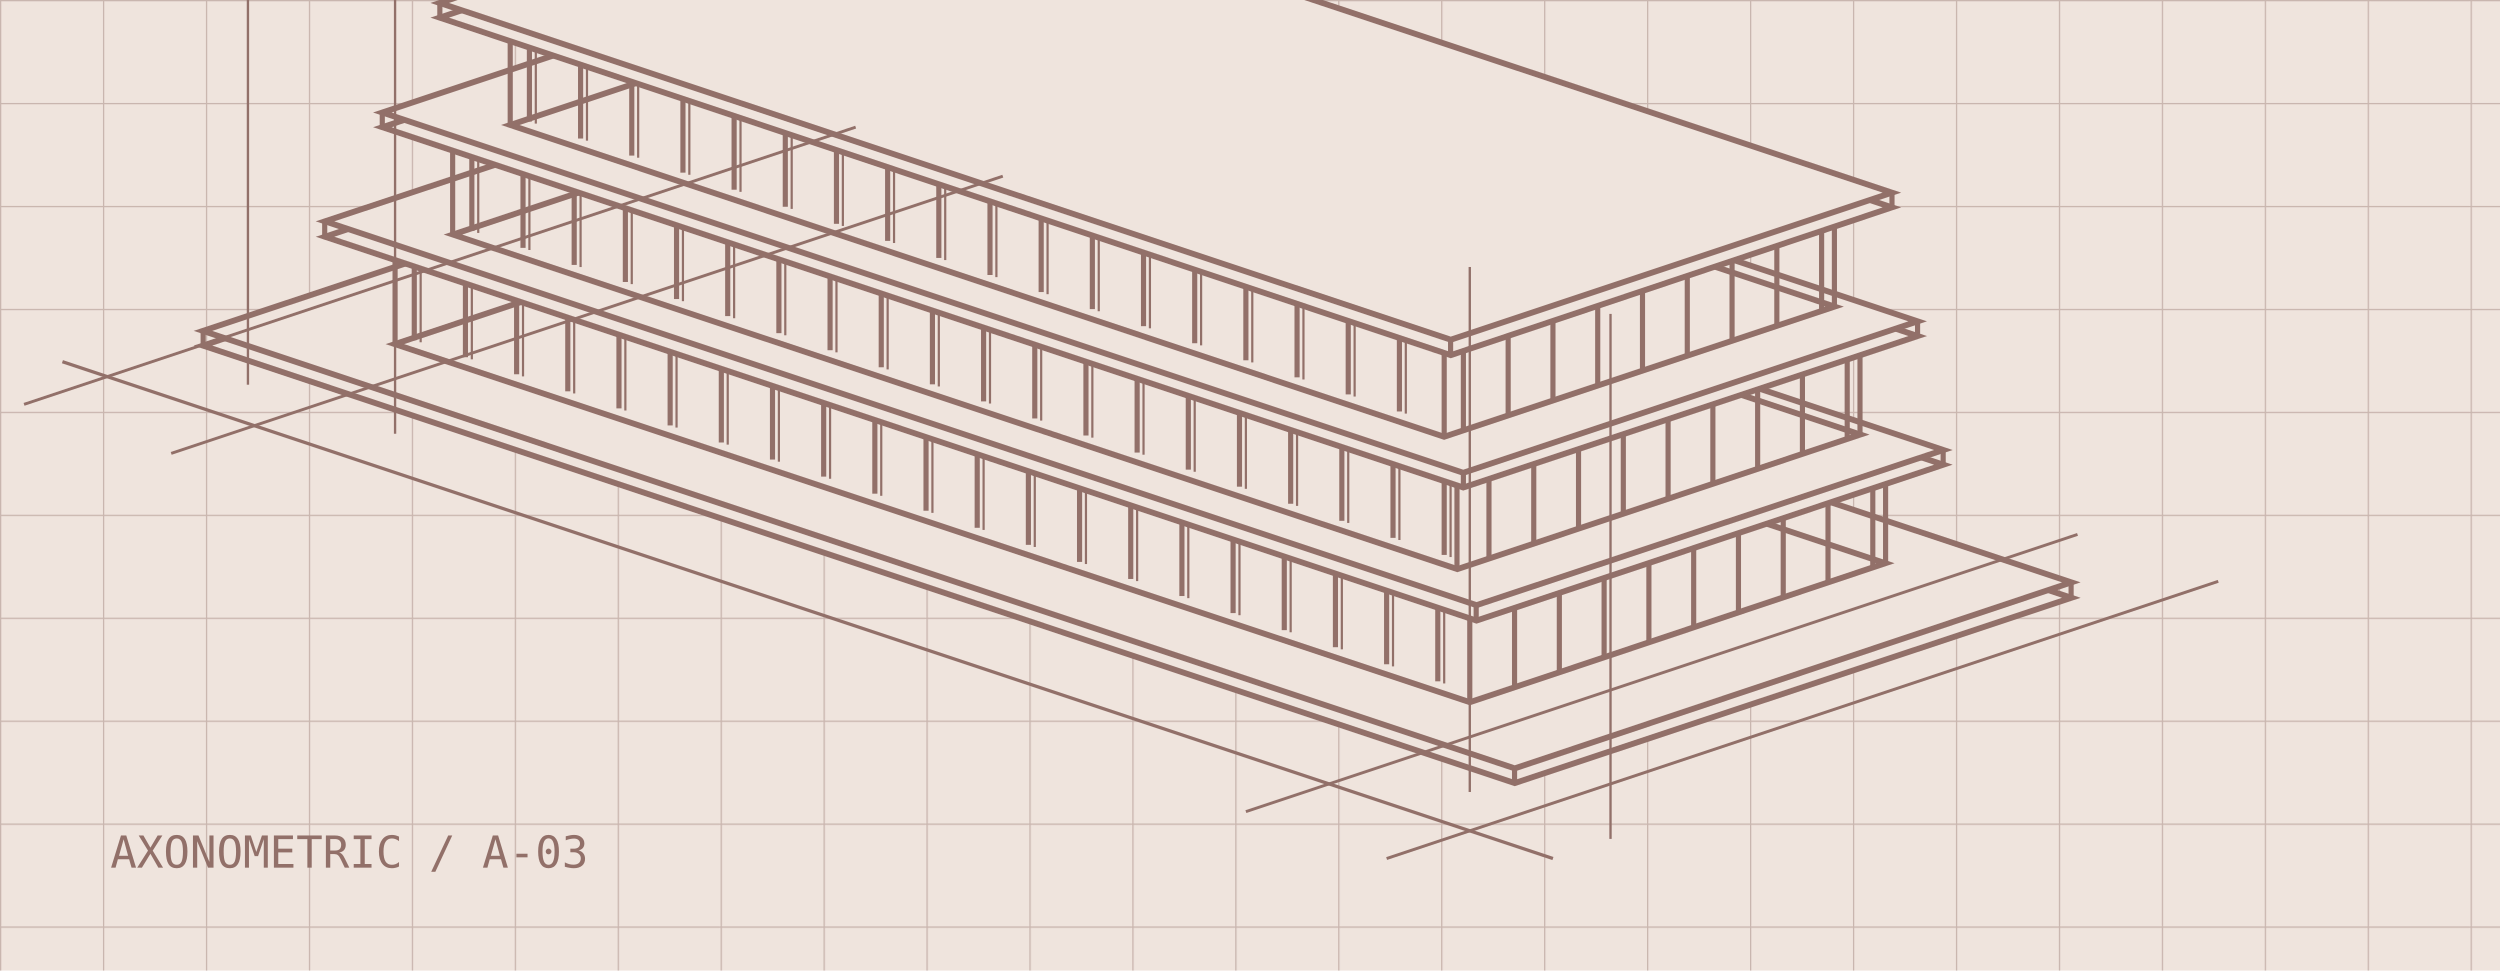
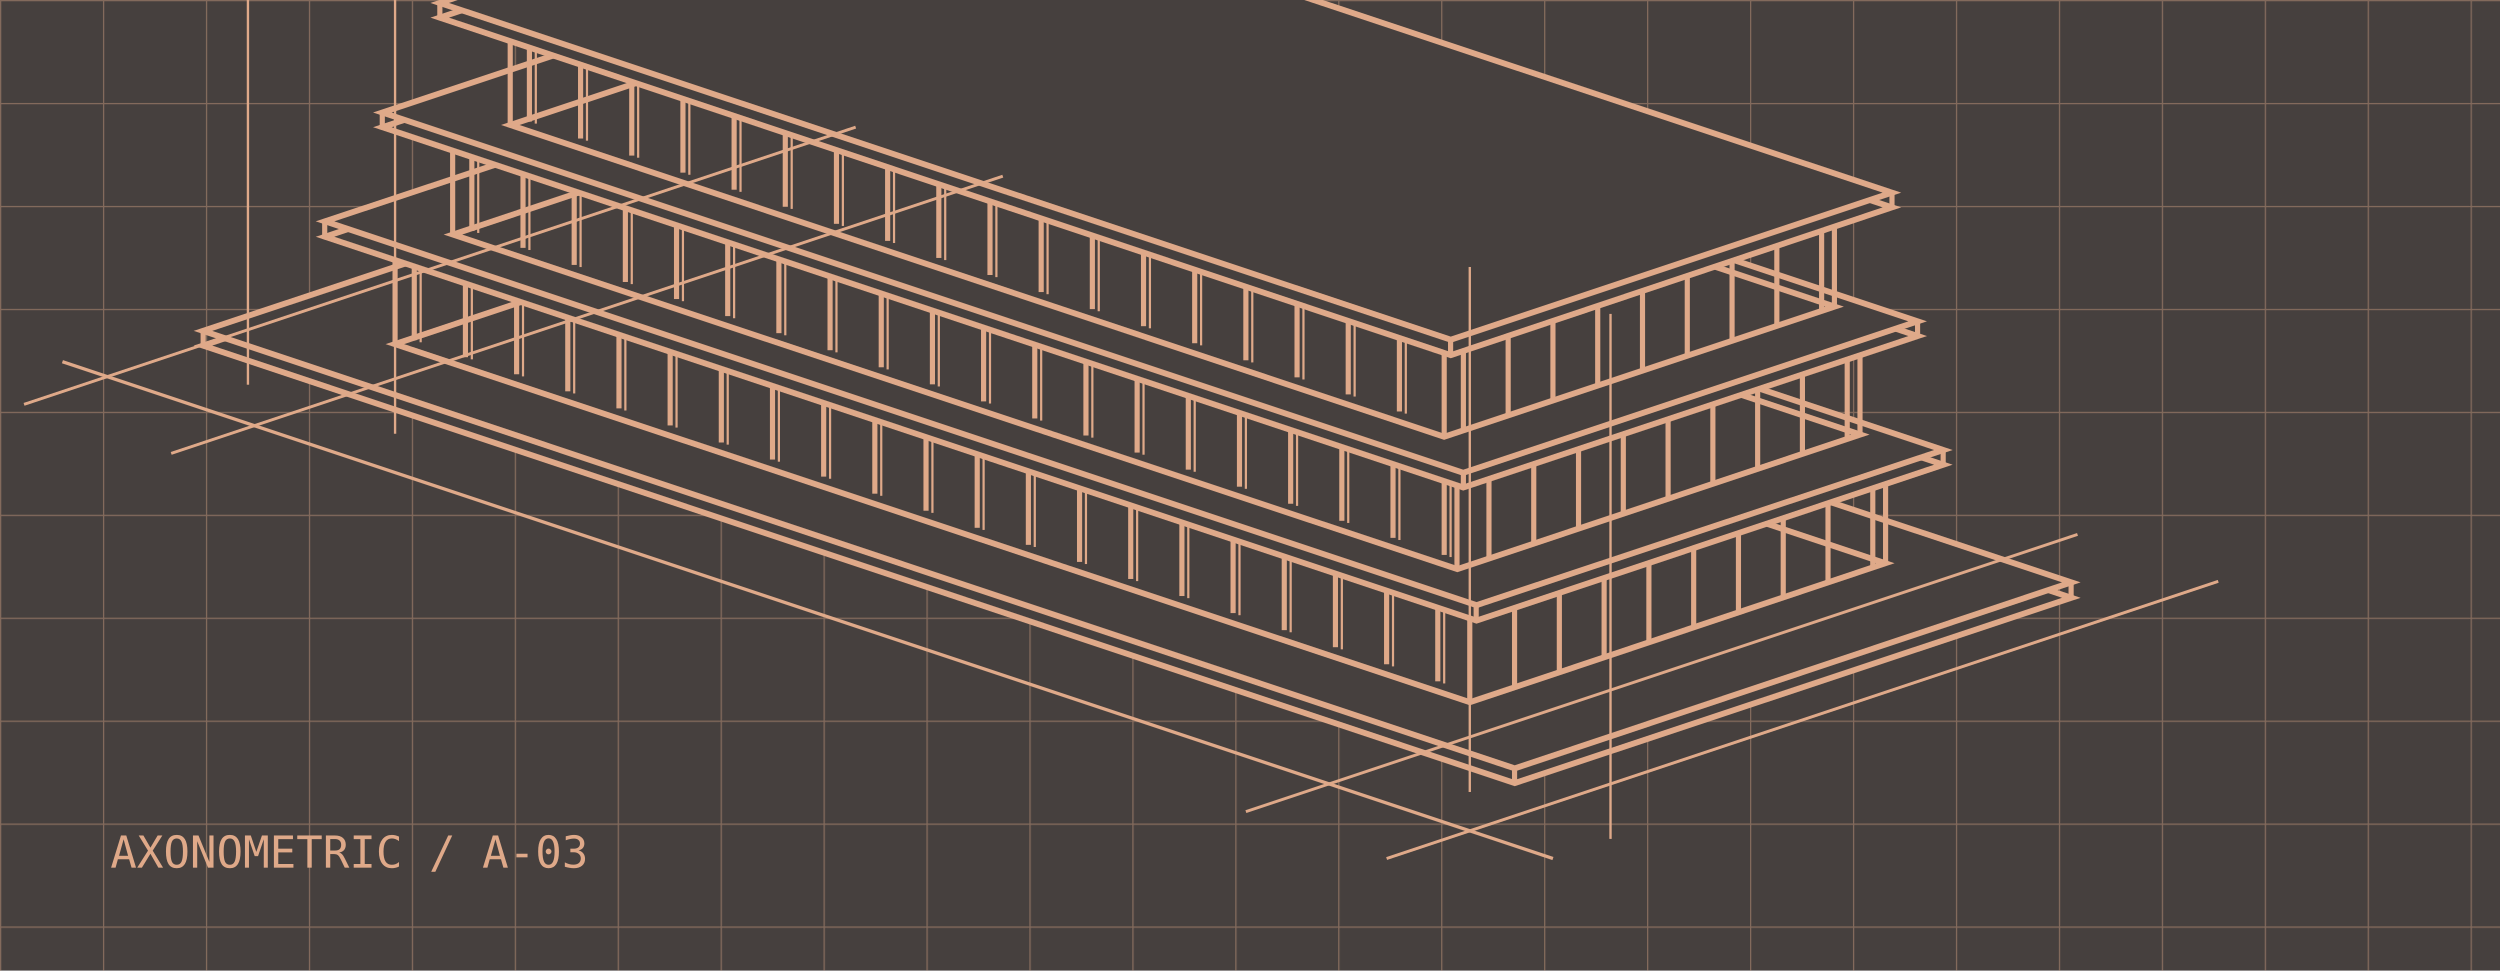
<svg xmlns="http://www.w3.org/2000/svg" viewBox="0 0 340 132">
  <defs>
    <pattern id="g" width="14" height="14" patternUnits="userSpaceOnUse">
-       <path d="M14 0H0V14" fill="none" stroke="#927069" stroke-width=".35" opacity=".4" />
+       <path d="M14 0H0V14" fill="none" stroke="#dfa989" stroke-width=".35" opacity=".4" />
    </pattern>
  </defs>
-   <rect width="100%" height="100%" fill="#efe4dd" />
+   <rect width="100%" height="100%" fill="#46403e" />
  <rect width="100%" height="100%" fill="url(#g)" />
-   <polygon points="103.3,21.8 281.7,81.3 206.0,106.5 27.6,47.0" fill="#efe4dd" stroke="#927069" stroke-width=".8" />
-   <polygon points="103.3,19.8 281.7,79.2 206.0,104.5 27.6,45.0" fill="#efe4dd" stroke="#927069" stroke-width=".8" />
-   <path d="M281.67 81.27L281.67 79.23" fill="none" stroke="#927069" stroke-width="0.7" />
-   <path d="M205.98 106.50L205.98 104.46" fill="none" stroke="#927069" stroke-width="0.7" />
-   <path d="M27.63 47.05L27.63 45.01" fill="none" stroke="#927069" stroke-width="0.7" />
-   <polygon points="110.3,27.9 256.4,76.6 199.9,95.5 53.7,46.8" fill="#efe4dd" stroke="#927069" stroke-width=".8" />
-   <polygon points="110.3,13.6 256.4,62.3 199.9,81.2 53.7,32.5" fill="#efe4dd" stroke="#927069" stroke-width=".8" />
-   <path d="M256.44 76.62L256.44 62.34" fill="none" stroke="#927069" stroke-width="0.7" />
-   <path d="M199.89 95.47L199.89 81.19" fill="none" stroke="#927069" stroke-width="0.7" />
-   <path d="M53.73 46.75L53.73 32.47" fill="none" stroke="#927069" stroke-width="0.7" />
-   <path d="M56.34 46.26L56.34 34.70" fill="none" stroke="#927069" stroke-width="0.7" />
-   <path d="M57.21 46.55L57.21 34.99" fill="none" stroke="#927069" stroke-width="0.3" />
-   <path d="M63.30 48.58L63.30 37.02" fill="none" stroke="#927069" stroke-width="0.7" />
-   <path d="M64.17 48.87L64.17 37.31" fill="none" stroke="#927069" stroke-width="0.3" />
-   <path d="M70.26 50.90L70.26 39.34" fill="none" stroke="#927069" stroke-width="0.7" />
-   <path d="M71.13 51.19L71.13 39.63" fill="none" stroke="#927069" stroke-width="0.3" />
-   <path d="M77.22 53.22L77.22 41.66" fill="none" stroke="#927069" stroke-width="0.7" />
-   <path d="M78.09 53.51L78.09 41.95" fill="none" stroke="#927069" stroke-width="0.3" />
-   <path d="M84.18 55.54L84.18 43.98" fill="none" stroke="#927069" stroke-width="0.7" />
-   <path d="M85.05 55.83L85.05 44.27" fill="none" stroke="#927069" stroke-width="0.3" />
-   <path d="M91.14 57.86L91.14 46.30" fill="none" stroke="#927069" stroke-width="0.7" />
-   <path d="M92.01 58.15L92.01 46.59" fill="none" stroke="#927069" stroke-width="0.3" />
-   <path d="M98.10 60.18L98.10 48.62" fill="none" stroke="#927069" stroke-width="0.7" />
-   <path d="M98.97 60.47L98.97 48.91" fill="none" stroke="#927069" stroke-width="0.3" />
-   <path d="M105.06 62.50L105.06 50.94" fill="none" stroke="#927069" stroke-width="0.7" />
-   <path d="M105.93 62.79L105.93 51.23" fill="none" stroke="#927069" stroke-width="0.3" />
-   <path d="M112.02 64.82L112.02 53.26" fill="none" stroke="#927069" stroke-width="0.7" />
-   <path d="M112.89 65.11L112.89 53.55" fill="none" stroke="#927069" stroke-width="0.3" />
-   <path d="M118.98 67.14L118.98 55.58" fill="none" stroke="#927069" stroke-width="0.7" />
-   <path d="M119.85 67.43L119.85 55.87" fill="none" stroke="#927069" stroke-width="0.3" />
-   <path d="M125.94 69.46L125.94 57.90" fill="none" stroke="#927069" stroke-width="0.7" />
-   <path d="M126.81 69.75L126.81 58.19" fill="none" stroke="#927069" stroke-width="0.3" />
-   <path d="M132.90 71.78L132.90 60.22" fill="none" stroke="#927069" stroke-width="0.7" />
-   <path d="M133.77 72.07L133.77 60.51" fill="none" stroke="#927069" stroke-width="0.3" />
-   <path d="M139.86 74.10L139.86 62.54" fill="none" stroke="#927069" stroke-width="0.7" />
-   <path d="M140.73 74.39L140.73 62.83" fill="none" stroke="#927069" stroke-width="0.3" />
-   <path d="M146.82 76.42L146.82 64.86" fill="none" stroke="#927069" stroke-width="0.7" />
-   <path d="M147.69 76.71L147.69 65.15" fill="none" stroke="#927069" stroke-width="0.3" />
-   <path d="M153.78 78.74L153.78 67.18" fill="none" stroke="#927069" stroke-width="0.7" />
-   <path d="M154.65 79.03L154.65 67.47" fill="none" stroke="#927069" stroke-width="0.3" />
-   <path d="M160.74 81.06L160.74 69.50" fill="none" stroke="#927069" stroke-width="0.7" />
-   <path d="M161.61 81.35L161.61 69.79" fill="none" stroke="#927069" stroke-width="0.3" />
-   <path d="M167.70 83.38L167.70 71.82" fill="none" stroke="#927069" stroke-width="0.7" />
-   <path d="M168.57 83.67L168.57 72.11" fill="none" stroke="#927069" stroke-width="0.3" />
-   <path d="M174.66 85.70L174.66 74.14" fill="none" stroke="#927069" stroke-width="0.7" />
-   <path d="M175.53 85.99L175.53 74.43" fill="none" stroke="#927069" stroke-width="0.3" />
-   <path d="M181.62 88.02L181.62 76.46" fill="none" stroke="#927069" stroke-width="0.7" />
-   <path d="M182.49 88.31L182.49 76.75" fill="none" stroke="#927069" stroke-width="0.3" />
-   <path d="M188.58 90.34L188.58 78.78" fill="none" stroke="#927069" stroke-width="0.7" />
-   <path d="M189.45 90.63L189.45 79.07" fill="none" stroke="#927069" stroke-width="0.3" />
-   <path d="M195.54 92.66L195.54 81.10" fill="none" stroke="#927069" stroke-width="0.7" />
-   <path d="M196.41 92.95L196.41 81.39" fill="none" stroke="#927069" stroke-width="0.3" />
-   <path d="M254.70 77.20L254.70 63.60" fill="none" stroke="#927069" stroke-width="0.7" />
-   <path d="M248.61 79.23L248.61 65.63" fill="none" stroke="#927069" stroke-width="0.7" />
-   <path d="M242.52 81.26L242.52 67.66" fill="none" stroke="#927069" stroke-width="0.7" />
-   <path d="M236.43 83.29L236.43 69.69" fill="none" stroke="#927069" stroke-width="0.7" />
-   <path d="M230.34 85.32L230.34 71.72" fill="none" stroke="#927069" stroke-width="0.7" />
-   <path d="M224.25 87.35L224.25 73.75" fill="none" stroke="#927069" stroke-width="0.7" />
-   <path d="M218.16 89.38L218.16 75.78" fill="none" stroke="#927069" stroke-width="0.7" />
-   <path d="M212.07 91.41L212.07 77.81" fill="none" stroke="#927069" stroke-width="0.7" />
-   <path d="M205.98 93.44L205.98 79.84" fill="none" stroke="#927069" stroke-width="0.7" />
-   <polygon points="107.7,11.0 264.3,63.2 200.8,84.4 44.2,32.2" fill="#efe4dd" stroke="#927069" stroke-width=".8" />
-   <polygon points="107.7,9.0 264.3,61.2 200.8,82.3 44.2,30.1" fill="#efe4dd" stroke="#927069" stroke-width=".8" />
-   <path d="M264.27 63.21L264.27 61.17" fill="none" stroke="#927069" stroke-width="0.7" />
-   <path d="M200.76 84.38L200.76 82.34" fill="none" stroke="#927069" stroke-width="0.7" />
-   <path d="M44.16 32.18L44.16 30.14" fill="none" stroke="#927069" stroke-width="0.7" />
-   <polygon points="116.4,13.6 253.0,59.1 198.2,77.4 61.6,31.9" fill="#efe4dd" stroke="#927069" stroke-width=".8" />
-   <polygon points="116.4,-0.7 253.0,44.9 198.2,63.1 61.6,17.6" fill="#efe4dd" stroke="#927069" stroke-width=".8" />
-   <path d="M252.96 59.14L252.96 44.86" fill="none" stroke="#927069" stroke-width="0.7" />
-   <path d="M198.15 77.41L198.15 63.13" fill="none" stroke="#927069" stroke-width="0.7" />
-   <path d="M61.56 31.88L61.56 17.60" fill="none" stroke="#927069" stroke-width="0.7" />
-   <path d="M64.17 31.39L64.17 19.83" fill="none" stroke="#927069" stroke-width="0.7" />
-   <path d="M65.04 31.68L65.04 20.12" fill="none" stroke="#927069" stroke-width="0.3" />
-   <path d="M71.13 33.71L71.13 22.15" fill="none" stroke="#927069" stroke-width="0.7" />
-   <path d="M72.00 34.00L72.00 22.44" fill="none" stroke="#927069" stroke-width="0.3" />
-   <path d="M78.09 36.03L78.09 24.47" fill="none" stroke="#927069" stroke-width="0.7" />
-   <path d="M78.96 36.32L78.96 24.76" fill="none" stroke="#927069" stroke-width="0.3" />
-   <path d="M85.05 38.35L85.05 26.79" fill="none" stroke="#927069" stroke-width="0.7" />
-   <path d="M85.92 38.64L85.92 27.08" fill="none" stroke="#927069" stroke-width="0.3" />
-   <path d="M92.01 40.67L92.01 29.11" fill="none" stroke="#927069" stroke-width="0.7" />
-   <path d="M92.88 40.96L92.88 29.40" fill="none" stroke="#927069" stroke-width="0.3" />
-   <path d="M98.97 42.99L98.97 31.43" fill="none" stroke="#927069" stroke-width="0.7" />
-   <path d="M99.84 43.28L99.84 31.72" fill="none" stroke="#927069" stroke-width="0.3" />
-   <path d="M105.93 45.31L105.93 33.75" fill="none" stroke="#927069" stroke-width="0.7" />
-   <path d="M106.80 45.60L106.80 34.04" fill="none" stroke="#927069" stroke-width="0.3" />
-   <path d="M112.89 47.63L112.89 36.07" fill="none" stroke="#927069" stroke-width="0.7" />
-   <path d="M113.76 47.92L113.76 36.36" fill="none" stroke="#927069" stroke-width="0.3" />
-   <path d="M119.85 49.95L119.85 38.39" fill="none" stroke="#927069" stroke-width="0.7" />
-   <path d="M120.72 50.24L120.72 38.68" fill="none" stroke="#927069" stroke-width="0.3" />
-   <path d="M126.81 52.27L126.81 40.71" fill="none" stroke="#927069" stroke-width="0.7" />
-   <path d="M127.68 52.56L127.68 41.00" fill="none" stroke="#927069" stroke-width="0.3" />
-   <path d="M133.77 54.59L133.77 43.03" fill="none" stroke="#927069" stroke-width="0.7" />
-   <path d="M134.64 54.88L134.64 43.32" fill="none" stroke="#927069" stroke-width="0.3" />
-   <path d="M140.73 56.91L140.73 45.35" fill="none" stroke="#927069" stroke-width="0.7" />
-   <path d="M141.60 57.20L141.60 45.64" fill="none" stroke="#927069" stroke-width="0.3" />
-   <path d="M147.69 59.23L147.69 47.67" fill="none" stroke="#927069" stroke-width="0.7" />
-   <path d="M148.56 59.52L148.56 47.96" fill="none" stroke="#927069" stroke-width="0.3" />
-   <path d="M154.65 61.55L154.65 49.99" fill="none" stroke="#927069" stroke-width="0.7" />
-   <path d="M155.52 61.84L155.52 50.28" fill="none" stroke="#927069" stroke-width="0.3" />
-   <path d="M161.61 63.87L161.61 52.31" fill="none" stroke="#927069" stroke-width="0.7" />
-   <path d="M162.48 64.16L162.48 52.60" fill="none" stroke="#927069" stroke-width="0.3" />
-   <path d="M168.57 66.19L168.57 54.63" fill="none" stroke="#927069" stroke-width="0.7" />
-   <path d="M169.44 66.48L169.44 54.92" fill="none" stroke="#927069" stroke-width="0.3" />
-   <path d="M175.53 68.51L175.53 56.95" fill="none" stroke="#927069" stroke-width="0.7" />
-   <path d="M176.40 68.80L176.40 57.24" fill="none" stroke="#927069" stroke-width="0.3" />
-   <path d="M182.49 70.83L182.49 59.27" fill="none" stroke="#927069" stroke-width="0.7" />
-   <path d="M183.36 71.12L183.36 59.56" fill="none" stroke="#927069" stroke-width="0.3" />
-   <path d="M189.45 73.15L189.45 61.59" fill="none" stroke="#927069" stroke-width="0.7" />
-   <path d="M190.32 73.44L190.32 61.88" fill="none" stroke="#927069" stroke-width="0.3" />
-   <path d="M196.41 75.47L196.41 63.91" fill="none" stroke="#927069" stroke-width="0.7" />
-   <path d="M197.28 75.76L197.28 64.20" fill="none" stroke="#927069" stroke-width="0.3" />
-   <path d="M251.22 59.72L251.22 46.12" fill="none" stroke="#927069" stroke-width="0.7" />
-   <path d="M245.13 61.75L245.13 48.15" fill="none" stroke="#927069" stroke-width="0.7" />
-   <path d="M239.04 63.78L239.04 50.18" fill="none" stroke="#927069" stroke-width="0.7" />
-   <path d="M232.95 65.81L232.95 52.21" fill="none" stroke="#927069" stroke-width="0.7" />
-   <path d="M226.86 67.84L226.86 54.24" fill="none" stroke="#927069" stroke-width="0.7" />
-   <path d="M220.77 69.87L220.77 56.27" fill="none" stroke="#927069" stroke-width="0.7" />
-   <path d="M214.68 71.90L214.68 58.30" fill="none" stroke="#927069" stroke-width="0.7" />
-   <path d="M208.59 73.93L208.59 60.33" fill="none" stroke="#927069" stroke-width="0.7" />
-   <path d="M202.50 75.96L202.50 62.36" fill="none" stroke="#927069" stroke-width="0.7" />
-   <polygon points="113.8,-3.3 260.8,45.7 199.0,66.3 52.0,17.3" fill="#efe4dd" stroke="#927069" stroke-width=".8" />
-   <polygon points="113.8,-5.3 260.8,43.7 199.0,64.3 52.0,15.3" fill="#efe4dd" stroke="#927069" stroke-width=".8" />
-   <path d="M260.79 45.73L260.79 43.69" fill="none" stroke="#927069" stroke-width="0.7" />
-   <path d="M199.02 66.32L199.02 64.28" fill="none" stroke="#927069" stroke-width="0.7" />
-   <path d="M51.99 17.31L51.99 15.27" fill="none" stroke="#927069" stroke-width="0.7" />
-   <polygon points="122.5,-0.7 249.5,41.7 196.4,59.4 69.4,17.0" fill="#efe4dd" stroke="#927069" stroke-width=".8" />
-   <polygon points="122.5,-15.0 249.5,27.4 196.4,45.1 69.4,2.7" fill="#efe4dd" stroke="#927069" stroke-width=".8" />
-   <path d="M249.48 41.66L249.48 27.38" fill="none" stroke="#927069" stroke-width="0.7" />
-   <path d="M196.41 59.35L196.41 45.07" fill="none" stroke="#927069" stroke-width="0.7" />
-   <path d="M69.39 17.01L69.39 2.73" fill="none" stroke="#927069" stroke-width="0.7" />
-   <path d="M72.00 16.52L72.00 4.96" fill="none" stroke="#927069" stroke-width="0.7" />
-   <path d="M72.87 16.81L72.87 5.25" fill="none" stroke="#927069" stroke-width="0.3" />
-   <path d="M78.96 18.84L78.96 7.28" fill="none" stroke="#927069" stroke-width="0.7" />
-   <path d="M79.83 19.13L79.83 7.57" fill="none" stroke="#927069" stroke-width="0.3" />
-   <path d="M85.92 21.16L85.92 9.60" fill="none" stroke="#927069" stroke-width="0.7" />
-   <path d="M86.79 21.45L86.79 9.89" fill="none" stroke="#927069" stroke-width="0.3" />
-   <path d="M92.88 23.48L92.88 11.92" fill="none" stroke="#927069" stroke-width="0.7" />
-   <path d="M93.75 23.77L93.75 12.21" fill="none" stroke="#927069" stroke-width="0.3" />
-   <path d="M99.84 25.80L99.84 14.24" fill="none" stroke="#927069" stroke-width="0.7" />
-   <path d="M100.71 26.09L100.71 14.53" fill="none" stroke="#927069" stroke-width="0.3" />
-   <path d="M106.80 28.12L106.80 16.56" fill="none" stroke="#927069" stroke-width="0.7" />
-   <path d="M107.67 28.41L107.67 16.85" fill="none" stroke="#927069" stroke-width="0.3" />
-   <path d="M113.76 30.44L113.76 18.88" fill="none" stroke="#927069" stroke-width="0.7" />
-   <path d="M114.63 30.73L114.63 19.17" fill="none" stroke="#927069" stroke-width="0.3" />
-   <path d="M120.72 32.76L120.72 21.20" fill="none" stroke="#927069" stroke-width="0.7" />
-   <path d="M121.59 33.05L121.59 21.49" fill="none" stroke="#927069" stroke-width="0.3" />
-   <path d="M127.68 35.08L127.68 23.52" fill="none" stroke="#927069" stroke-width="0.7" />
-   <path d="M128.55 35.37L128.55 23.81" fill="none" stroke="#927069" stroke-width="0.3" />
-   <path d="M134.64 37.40L134.64 25.84" fill="none" stroke="#927069" stroke-width="0.7" />
-   <path d="M135.51 37.69L135.51 26.13" fill="none" stroke="#927069" stroke-width="0.3" />
-   <path d="M141.60 39.72L141.60 28.16" fill="none" stroke="#927069" stroke-width="0.7" />
-   <path d="M142.47 40.01L142.47 28.45" fill="none" stroke="#927069" stroke-width="0.3" />
-   <path d="M148.56 42.04L148.56 30.48" fill="none" stroke="#927069" stroke-width="0.7" />
-   <path d="M149.43 42.33L149.43 30.77" fill="none" stroke="#927069" stroke-width="0.3" />
-   <path d="M155.52 44.36L155.52 32.80" fill="none" stroke="#927069" stroke-width="0.7" />
-   <path d="M156.39 44.65L156.39 33.09" fill="none" stroke="#927069" stroke-width="0.3" />
-   <path d="M162.48 46.68L162.48 35.12" fill="none" stroke="#927069" stroke-width="0.7" />
-   <path d="M163.35 46.97L163.35 35.41" fill="none" stroke="#927069" stroke-width="0.3" />
-   <path d="M169.44 49.00L169.44 37.44" fill="none" stroke="#927069" stroke-width="0.7" />
-   <path d="M170.31 49.29L170.31 37.73" fill="none" stroke="#927069" stroke-width="0.3" />
-   <path d="M176.40 51.32L176.40 39.76" fill="none" stroke="#927069" stroke-width="0.7" />
-   <path d="M177.27 51.61L177.27 40.05" fill="none" stroke="#927069" stroke-width="0.3" />
-   <path d="M183.36 53.64L183.36 42.08" fill="none" stroke="#927069" stroke-width="0.7" />
-   <path d="M184.23 53.93L184.23 42.37" fill="none" stroke="#927069" stroke-width="0.3" />
-   <path d="M190.32 55.96L190.32 44.40" fill="none" stroke="#927069" stroke-width="0.7" />
-   <path d="M191.19 56.25L191.19 44.69" fill="none" stroke="#927069" stroke-width="0.3" />
-   <path d="M247.74 42.24L247.74 28.64" fill="none" stroke="#927069" stroke-width="0.7" />
-   <path d="M241.65 44.27L241.65 30.67" fill="none" stroke="#927069" stroke-width="0.7" />
-   <path d="M235.56 46.30L235.56 32.70" fill="none" stroke="#927069" stroke-width="0.7" />
-   <path d="M229.47 48.33L229.47 34.73" fill="none" stroke="#927069" stroke-width="0.7" />
-   <path d="M223.38 50.36L223.38 36.76" fill="none" stroke="#927069" stroke-width="0.7" />
-   <path d="M217.29 52.39L217.29 38.79" fill="none" stroke="#927069" stroke-width="0.7" />
-   <path d="M211.20 54.42L211.20 40.82" fill="none" stroke="#927069" stroke-width="0.7" />
-   <path d="M205.11 56.45L205.11 42.85" fill="none" stroke="#927069" stroke-width="0.7" />
-   <path d="M199.02 58.48L199.02 44.88" fill="none" stroke="#927069" stroke-width="0.7" />
-   <polygon points="119.8,-17.6 257.3,28.2 197.3,48.3 59.8,2.4" fill="#efe4dd" stroke="#927069" stroke-width=".8" />
-   <polygon points="119.8,-19.6 257.3,26.2 197.3,46.2 59.8,0.4" fill="#efe4dd" stroke="#927069" stroke-width=".8" />
-   <path d="M257.31 28.25L257.31 26.21" fill="none" stroke="#927069" stroke-width="0.7" />
-   <path d="M197.28 48.26L197.28 46.22" fill="none" stroke="#927069" stroke-width="0.7" />
-   <path d="M59.82 2.44L59.82 0.40" fill="none" stroke="#927069" stroke-width="0.7" />
-   <path d="M116.37 17.29L3.27 54.99" fill="none" stroke="#927069" stroke-width="0.4" />
-   <path d="M33.72 52.32L33.72 -19.08" fill="none" stroke="#927069" stroke-width="0.32" />
-   <path d="M136.38 23.96L23.28 61.66" fill="none" stroke="#927069" stroke-width="0.4" />
-   <path d="M53.73 58.99L53.73 -12.41" fill="none" stroke="#927069" stroke-width="0.32" />
-   <path d="M282.54 72.68L169.44 110.38" fill="none" stroke="#927069" stroke-width="0.4" />
-   <path d="M199.89 107.71L199.89 36.31" fill="none" stroke="#927069" stroke-width="0.32" />
-   <path d="M301.68 79.06L188.58 116.76" fill="none" stroke="#927069" stroke-width="0.4" />
-   <path d="M219.03 114.09L219.03 42.69" fill="none" stroke="#927069" stroke-width="0.32" />
-   <path d="M8.49 49.19L211.20 116.76" fill="none" stroke="#927069" stroke-width="0.45" />
-   <text x="15" y="118" fill="#927069" font-size="6" font-family="monospace">AXONOMETRIC   /   A-03</text>
+   <polygon points="103.3,21.8 281.7,81.3 206.0,106.5 27.6,47.0" fill="#46403e" stroke="#dfa989" stroke-width=".8" />
+   <polygon points="103.3,19.8 281.7,79.2 206.0,104.5 27.6,45.0" fill="#46403e" stroke="#dfa989" stroke-width=".8" />
+   <path d="M281.67 81.27L281.67 79.23" fill="none" stroke="#dfa989" stroke-width="0.7" />
+   <path d="M205.98 106.50L205.98 104.46" fill="none" stroke="#dfa989" stroke-width="0.7" />
+   <path d="M27.63 47.05L27.63 45.01" fill="none" stroke="#dfa989" stroke-width="0.7" />
+   <polygon points="110.3,27.9 256.4,76.6 199.9,95.5 53.7,46.8" fill="#46403e" stroke="#dfa989" stroke-width=".8" />
+   <polygon points="110.3,13.6 256.4,62.3 199.9,81.2 53.7,32.5" fill="#46403e" stroke="#dfa989" stroke-width=".8" />
+   <path d="M256.44 76.62L256.44 62.34" fill="none" stroke="#dfa989" stroke-width="0.7" />
+   <path d="M199.89 95.47L199.89 81.19" fill="none" stroke="#dfa989" stroke-width="0.7" />
+   <path d="M53.73 46.75L53.73 32.47" fill="none" stroke="#dfa989" stroke-width="0.7" />
+   <path d="M56.34 46.26L56.34 34.70" fill="none" stroke="#dfa989" stroke-width="0.7" />
+   <path d="M57.21 46.55L57.21 34.99" fill="none" stroke="#dfa989" stroke-width="0.3" />
+   <path d="M63.30 48.58L63.30 37.02" fill="none" stroke="#dfa989" stroke-width="0.7" />
+   <path d="M64.17 48.87L64.17 37.31" fill="none" stroke="#dfa989" stroke-width="0.3" />
+   <path d="M70.26 50.90L70.26 39.34" fill="none" stroke="#dfa989" stroke-width="0.7" />
+   <path d="M71.13 51.19L71.13 39.63" fill="none" stroke="#dfa989" stroke-width="0.3" />
+   <path d="M77.22 53.22L77.22 41.66" fill="none" stroke="#dfa989" stroke-width="0.7" />
+   <path d="M78.09 53.51L78.09 41.95" fill="none" stroke="#dfa989" stroke-width="0.3" />
+   <path d="M84.18 55.54L84.18 43.98" fill="none" stroke="#dfa989" stroke-width="0.7" />
+   <path d="M85.05 55.83L85.05 44.27" fill="none" stroke="#dfa989" stroke-width="0.3" />
+   <path d="M91.14 57.86L91.14 46.30" fill="none" stroke="#dfa989" stroke-width="0.7" />
+   <path d="M92.01 58.15L92.01 46.59" fill="none" stroke="#dfa989" stroke-width="0.3" />
+   <path d="M98.10 60.18L98.10 48.62" fill="none" stroke="#dfa989" stroke-width="0.7" />
+   <path d="M98.97 60.47L98.97 48.91" fill="none" stroke="#dfa989" stroke-width="0.3" />
+   <path d="M105.06 62.50L105.06 50.94" fill="none" stroke="#dfa989" stroke-width="0.7" />
+   <path d="M105.93 62.79L105.93 51.23" fill="none" stroke="#dfa989" stroke-width="0.3" />
+   <path d="M112.02 64.82L112.02 53.26" fill="none" stroke="#dfa989" stroke-width="0.7" />
+   <path d="M112.89 65.11L112.89 53.55" fill="none" stroke="#dfa989" stroke-width="0.3" />
+   <path d="M118.98 67.14L118.98 55.58" fill="none" stroke="#dfa989" stroke-width="0.7" />
+   <path d="M119.85 67.43L119.85 55.87" fill="none" stroke="#dfa989" stroke-width="0.3" />
+   <path d="M125.94 69.46L125.94 57.90" fill="none" stroke="#dfa989" stroke-width="0.7" />
+   <path d="M126.81 69.75L126.81 58.19" fill="none" stroke="#dfa989" stroke-width="0.3" />
+   <path d="M132.90 71.78L132.90 60.22" fill="none" stroke="#dfa989" stroke-width="0.7" />
+   <path d="M133.77 72.07L133.77 60.51" fill="none" stroke="#dfa989" stroke-width="0.3" />
+   <path d="M139.86 74.10L139.86 62.54" fill="none" stroke="#dfa989" stroke-width="0.7" />
+   <path d="M140.73 74.39L140.73 62.83" fill="none" stroke="#dfa989" stroke-width="0.3" />
+   <path d="M146.82 76.42L146.82 64.86" fill="none" stroke="#dfa989" stroke-width="0.7" />
+   <path d="M147.69 76.71L147.69 65.15" fill="none" stroke="#dfa989" stroke-width="0.3" />
+   <path d="M153.78 78.74L153.78 67.18" fill="none" stroke="#dfa989" stroke-width="0.7" />
+   <path d="M154.65 79.03L154.65 67.47" fill="none" stroke="#dfa989" stroke-width="0.3" />
+   <path d="M160.74 81.06L160.74 69.50" fill="none" stroke="#dfa989" stroke-width="0.7" />
+   <path d="M161.61 81.35L161.61 69.79" fill="none" stroke="#dfa989" stroke-width="0.3" />
+   <path d="M167.70 83.38L167.70 71.82" fill="none" stroke="#dfa989" stroke-width="0.7" />
+   <path d="M168.57 83.67L168.57 72.11" fill="none" stroke="#dfa989" stroke-width="0.3" />
+   <path d="M174.66 85.70L174.66 74.14" fill="none" stroke="#dfa989" stroke-width="0.7" />
+   <path d="M175.53 85.99L175.53 74.43" fill="none" stroke="#dfa989" stroke-width="0.3" />
+   <path d="M181.62 88.02L181.62 76.46" fill="none" stroke="#dfa989" stroke-width="0.7" />
+   <path d="M182.49 88.31L182.49 76.75" fill="none" stroke="#dfa989" stroke-width="0.3" />
+   <path d="M188.58 90.34L188.58 78.78" fill="none" stroke="#dfa989" stroke-width="0.7" />
+   <path d="M189.45 90.63L189.45 79.07" fill="none" stroke="#dfa989" stroke-width="0.3" />
+   <path d="M195.54 92.66L195.54 81.10" fill="none" stroke="#dfa989" stroke-width="0.7" />
+   <path d="M196.41 92.95L196.41 81.39" fill="none" stroke="#dfa989" stroke-width="0.3" />
+   <path d="M254.70 77.20L254.70 63.60" fill="none" stroke="#dfa989" stroke-width="0.7" />
+   <path d="M248.61 79.23L248.61 65.63" fill="none" stroke="#dfa989" stroke-width="0.7" />
+   <path d="M242.52 81.26L242.52 67.66" fill="none" stroke="#dfa989" stroke-width="0.7" />
+   <path d="M236.43 83.29L236.43 69.69" fill="none" stroke="#dfa989" stroke-width="0.7" />
+   <path d="M230.34 85.32L230.34 71.72" fill="none" stroke="#dfa989" stroke-width="0.7" />
+   <path d="M224.25 87.35L224.25 73.75" fill="none" stroke="#dfa989" stroke-width="0.7" />
+   <path d="M218.16 89.38L218.16 75.78" fill="none" stroke="#dfa989" stroke-width="0.7" />
+   <path d="M212.07 91.41L212.07 77.81" fill="none" stroke="#dfa989" stroke-width="0.7" />
+   <path d="M205.98 93.44L205.98 79.84" fill="none" stroke="#dfa989" stroke-width="0.7" />
+   <polygon points="107.7,11.0 264.3,63.2 200.8,84.4 44.2,32.2" fill="#46403e" stroke="#dfa989" stroke-width=".8" />
+   <polygon points="107.7,9.0 264.3,61.2 200.8,82.3 44.2,30.1" fill="#46403e" stroke="#dfa989" stroke-width=".8" />
+   <path d="M264.27 63.21L264.27 61.17" fill="none" stroke="#dfa989" stroke-width="0.7" />
+   <path d="M200.76 84.38L200.76 82.34" fill="none" stroke="#dfa989" stroke-width="0.7" />
+   <path d="M44.16 32.18L44.16 30.14" fill="none" stroke="#dfa989" stroke-width="0.7" />
+   <polygon points="116.4,13.6 253.0,59.1 198.2,77.4 61.6,31.9" fill="#46403e" stroke="#dfa989" stroke-width=".8" />
+   <polygon points="116.4,-0.7 253.0,44.9 198.2,63.1 61.6,17.6" fill="#46403e" stroke="#dfa989" stroke-width=".8" />
+   <path d="M252.96 59.14L252.96 44.86" fill="none" stroke="#dfa989" stroke-width="0.7" />
+   <path d="M198.15 77.41L198.15 63.13" fill="none" stroke="#dfa989" stroke-width="0.7" />
+   <path d="M61.56 31.88L61.56 17.60" fill="none" stroke="#dfa989" stroke-width="0.7" />
+   <path d="M64.17 31.39L64.17 19.83" fill="none" stroke="#dfa989" stroke-width="0.7" />
+   <path d="M65.04 31.68L65.04 20.12" fill="none" stroke="#dfa989" stroke-width="0.3" />
+   <path d="M71.13 33.71L71.13 22.15" fill="none" stroke="#dfa989" stroke-width="0.7" />
+   <path d="M72.00 34.00L72.00 22.44" fill="none" stroke="#dfa989" stroke-width="0.3" />
+   <path d="M78.09 36.03L78.09 24.47" fill="none" stroke="#dfa989" stroke-width="0.7" />
+   <path d="M78.96 36.32L78.96 24.76" fill="none" stroke="#dfa989" stroke-width="0.3" />
+   <path d="M85.05 38.35L85.05 26.79" fill="none" stroke="#dfa989" stroke-width="0.7" />
+   <path d="M85.92 38.64L85.92 27.08" fill="none" stroke="#dfa989" stroke-width="0.3" />
+   <path d="M92.01 40.67L92.01 29.11" fill="none" stroke="#dfa989" stroke-width="0.7" />
+   <path d="M92.88 40.96L92.88 29.40" fill="none" stroke="#dfa989" stroke-width="0.3" />
+   <path d="M98.97 42.99L98.97 31.43" fill="none" stroke="#dfa989" stroke-width="0.7" />
+   <path d="M99.84 43.28L99.84 31.72" fill="none" stroke="#dfa989" stroke-width="0.3" />
+   <path d="M105.93 45.31L105.93 33.75" fill="none" stroke="#dfa989" stroke-width="0.7" />
+   <path d="M106.80 45.60L106.80 34.04" fill="none" stroke="#dfa989" stroke-width="0.3" />
+   <path d="M112.89 47.63L112.89 36.07" fill="none" stroke="#dfa989" stroke-width="0.7" />
+   <path d="M113.76 47.92L113.76 36.36" fill="none" stroke="#dfa989" stroke-width="0.3" />
+   <path d="M119.85 49.95L119.85 38.39" fill="none" stroke="#dfa989" stroke-width="0.7" />
+   <path d="M120.72 50.24L120.72 38.68" fill="none" stroke="#dfa989" stroke-width="0.3" />
+   <path d="M126.81 52.27L126.81 40.71" fill="none" stroke="#dfa989" stroke-width="0.7" />
+   <path d="M127.68 52.56L127.68 41.00" fill="none" stroke="#dfa989" stroke-width="0.3" />
+   <path d="M133.77 54.59L133.77 43.03" fill="none" stroke="#dfa989" stroke-width="0.7" />
+   <path d="M134.64 54.88L134.64 43.32" fill="none" stroke="#dfa989" stroke-width="0.3" />
+   <path d="M140.73 56.91L140.73 45.35" fill="none" stroke="#dfa989" stroke-width="0.7" />
+   <path d="M141.60 57.20L141.60 45.64" fill="none" stroke="#dfa989" stroke-width="0.3" />
+   <path d="M147.69 59.23L147.69 47.67" fill="none" stroke="#dfa989" stroke-width="0.7" />
+   <path d="M148.56 59.52L148.56 47.96" fill="none" stroke="#dfa989" stroke-width="0.3" />
+   <path d="M154.65 61.55L154.65 49.99" fill="none" stroke="#dfa989" stroke-width="0.7" />
+   <path d="M155.52 61.84L155.52 50.28" fill="none" stroke="#dfa989" stroke-width="0.3" />
+   <path d="M161.61 63.87L161.61 52.31" fill="none" stroke="#dfa989" stroke-width="0.7" />
+   <path d="M162.48 64.16L162.48 52.60" fill="none" stroke="#dfa989" stroke-width="0.3" />
+   <path d="M168.57 66.19L168.57 54.63" fill="none" stroke="#dfa989" stroke-width="0.7" />
+   <path d="M169.44 66.48L169.44 54.92" fill="none" stroke="#dfa989" stroke-width="0.3" />
+   <path d="M175.53 68.51L175.53 56.95" fill="none" stroke="#dfa989" stroke-width="0.7" />
+   <path d="M176.40 68.80L176.40 57.24" fill="none" stroke="#dfa989" stroke-width="0.3" />
+   <path d="M182.49 70.83L182.49 59.27" fill="none" stroke="#dfa989" stroke-width="0.7" />
+   <path d="M183.36 71.12L183.36 59.56" fill="none" stroke="#dfa989" stroke-width="0.3" />
+   <path d="M189.45 73.15L189.45 61.59" fill="none" stroke="#dfa989" stroke-width="0.7" />
+   <path d="M190.32 73.44L190.32 61.88" fill="none" stroke="#dfa989" stroke-width="0.3" />
+   <path d="M196.41 75.47L196.41 63.91" fill="none" stroke="#dfa989" stroke-width="0.7" />
+   <path d="M197.28 75.76L197.28 64.20" fill="none" stroke="#dfa989" stroke-width="0.3" />
+   <path d="M251.22 59.72L251.22 46.12" fill="none" stroke="#dfa989" stroke-width="0.7" />
+   <path d="M245.13 61.75L245.13 48.15" fill="none" stroke="#dfa989" stroke-width="0.7" />
+   <path d="M239.04 63.78L239.04 50.18" fill="none" stroke="#dfa989" stroke-width="0.7" />
+   <path d="M232.95 65.81L232.95 52.21" fill="none" stroke="#dfa989" stroke-width="0.7" />
+   <path d="M226.86 67.84L226.86 54.24" fill="none" stroke="#dfa989" stroke-width="0.7" />
+   <path d="M220.77 69.87L220.77 56.27" fill="none" stroke="#dfa989" stroke-width="0.7" />
+   <path d="M214.68 71.90L214.68 58.30" fill="none" stroke="#dfa989" stroke-width="0.7" />
+   <path d="M208.59 73.93L208.59 60.33" fill="none" stroke="#dfa989" stroke-width="0.7" />
+   <path d="M202.50 75.96L202.50 62.36" fill="none" stroke="#dfa989" stroke-width="0.7" />
+   <polygon points="113.8,-3.3 260.8,45.7 199.0,66.3 52.0,17.3" fill="#46403e" stroke="#dfa989" stroke-width=".8" />
+   <polygon points="113.8,-5.3 260.8,43.7 199.0,64.3 52.0,15.3" fill="#46403e" stroke="#dfa989" stroke-width=".8" />
+   <path d="M260.79 45.73L260.79 43.69" fill="none" stroke="#dfa989" stroke-width="0.7" />
+   <path d="M199.02 66.32L199.02 64.28" fill="none" stroke="#dfa989" stroke-width="0.7" />
+   <path d="M51.99 17.31L51.99 15.27" fill="none" stroke="#dfa989" stroke-width="0.7" />
+   <polygon points="122.5,-0.7 249.5,41.7 196.4,59.4 69.4,17.0" fill="#46403e" stroke="#dfa989" stroke-width=".8" />
+   <polygon points="122.5,-15.0 249.5,27.4 196.4,45.1 69.4,2.7" fill="#46403e" stroke="#dfa989" stroke-width=".8" />
+   <path d="M249.48 41.66L249.48 27.38" fill="none" stroke="#dfa989" stroke-width="0.7" />
+   <path d="M196.41 59.35L196.41 45.07" fill="none" stroke="#dfa989" stroke-width="0.7" />
+   <path d="M69.39 17.01L69.39 2.73" fill="none" stroke="#dfa989" stroke-width="0.7" />
+   <path d="M72.00 16.52L72.00 4.96" fill="none" stroke="#dfa989" stroke-width="0.7" />
+   <path d="M72.87 16.81L72.87 5.25" fill="none" stroke="#dfa989" stroke-width="0.3" />
+   <path d="M78.96 18.84L78.96 7.28" fill="none" stroke="#dfa989" stroke-width="0.7" />
+   <path d="M79.83 19.13L79.83 7.57" fill="none" stroke="#dfa989" stroke-width="0.3" />
+   <path d="M85.92 21.16L85.92 9.60" fill="none" stroke="#dfa989" stroke-width="0.7" />
+   <path d="M86.79 21.45L86.79 9.89" fill="none" stroke="#dfa989" stroke-width="0.3" />
+   <path d="M92.88 23.48L92.88 11.92" fill="none" stroke="#dfa989" stroke-width="0.7" />
+   <path d="M93.75 23.77L93.75 12.21" fill="none" stroke="#dfa989" stroke-width="0.3" />
+   <path d="M99.84 25.80L99.84 14.24" fill="none" stroke="#dfa989" stroke-width="0.7" />
+   <path d="M100.71 26.09L100.71 14.53" fill="none" stroke="#dfa989" stroke-width="0.3" />
+   <path d="M106.80 28.12L106.80 16.56" fill="none" stroke="#dfa989" stroke-width="0.7" />
+   <path d="M107.67 28.41L107.67 16.85" fill="none" stroke="#dfa989" stroke-width="0.3" />
+   <path d="M113.76 30.44L113.76 18.88" fill="none" stroke="#dfa989" stroke-width="0.7" />
+   <path d="M114.63 30.73L114.63 19.17" fill="none" stroke="#dfa989" stroke-width="0.3" />
+   <path d="M120.72 32.76L120.72 21.20" fill="none" stroke="#dfa989" stroke-width="0.7" />
+   <path d="M121.59 33.05L121.59 21.49" fill="none" stroke="#dfa989" stroke-width="0.3" />
+   <path d="M127.68 35.08L127.68 23.52" fill="none" stroke="#dfa989" stroke-width="0.7" />
+   <path d="M128.55 35.37L128.55 23.81" fill="none" stroke="#dfa989" stroke-width="0.3" />
+   <path d="M134.64 37.40L134.64 25.84" fill="none" stroke="#dfa989" stroke-width="0.7" />
+   <path d="M135.51 37.69L135.51 26.13" fill="none" stroke="#dfa989" stroke-width="0.3" />
+   <path d="M141.60 39.72L141.60 28.16" fill="none" stroke="#dfa989" stroke-width="0.7" />
+   <path d="M142.47 40.01L142.47 28.45" fill="none" stroke="#dfa989" stroke-width="0.3" />
+   <path d="M148.56 42.04L148.56 30.48" fill="none" stroke="#dfa989" stroke-width="0.7" />
+   <path d="M149.43 42.33L149.43 30.77" fill="none" stroke="#dfa989" stroke-width="0.3" />
+   <path d="M155.52 44.36L155.52 32.80" fill="none" stroke="#dfa989" stroke-width="0.7" />
+   <path d="M156.39 44.65L156.39 33.09" fill="none" stroke="#dfa989" stroke-width="0.3" />
+   <path d="M162.48 46.68L162.48 35.12" fill="none" stroke="#dfa989" stroke-width="0.7" />
+   <path d="M163.35 46.97L163.35 35.41" fill="none" stroke="#dfa989" stroke-width="0.3" />
+   <path d="M169.44 49.00L169.44 37.44" fill="none" stroke="#dfa989" stroke-width="0.7" />
+   <path d="M170.31 49.29L170.31 37.73" fill="none" stroke="#dfa989" stroke-width="0.3" />
+   <path d="M176.40 51.32L176.40 39.76" fill="none" stroke="#dfa989" stroke-width="0.7" />
+   <path d="M177.27 51.61L177.27 40.05" fill="none" stroke="#dfa989" stroke-width="0.3" />
+   <path d="M183.36 53.64L183.36 42.08" fill="none" stroke="#dfa989" stroke-width="0.7" />
+   <path d="M184.23 53.93L184.23 42.37" fill="none" stroke="#dfa989" stroke-width="0.3" />
+   <path d="M190.32 55.96L190.32 44.40" fill="none" stroke="#dfa989" stroke-width="0.7" />
+   <path d="M191.19 56.25L191.19 44.69" fill="none" stroke="#dfa989" stroke-width="0.3" />
+   <path d="M247.74 42.24L247.74 28.64" fill="none" stroke="#dfa989" stroke-width="0.7" />
+   <path d="M241.65 44.27L241.65 30.67" fill="none" stroke="#dfa989" stroke-width="0.7" />
+   <path d="M235.56 46.30L235.56 32.70" fill="none" stroke="#dfa989" stroke-width="0.7" />
+   <path d="M229.47 48.33L229.47 34.73" fill="none" stroke="#dfa989" stroke-width="0.7" />
+   <path d="M223.38 50.36L223.38 36.76" fill="none" stroke="#dfa989" stroke-width="0.7" />
+   <path d="M217.29 52.39L217.29 38.79" fill="none" stroke="#dfa989" stroke-width="0.7" />
+   <path d="M211.20 54.42L211.20 40.82" fill="none" stroke="#dfa989" stroke-width="0.7" />
+   <path d="M205.11 56.45L205.11 42.85" fill="none" stroke="#dfa989" stroke-width="0.7" />
+   <path d="M199.02 58.48L199.02 44.88" fill="none" stroke="#dfa989" stroke-width="0.7" />
+   <polygon points="119.8,-17.6 257.3,28.2 197.3,48.3 59.8,2.4" fill="#46403e" stroke="#dfa989" stroke-width=".8" />
+   <polygon points="119.8,-19.6 257.3,26.2 197.3,46.2 59.8,0.4" fill="#46403e" stroke="#dfa989" stroke-width=".8" />
+   <path d="M257.31 28.25L257.31 26.21" fill="none" stroke="#dfa989" stroke-width="0.7" />
+   <path d="M197.28 48.26L197.28 46.22" fill="none" stroke="#dfa989" stroke-width="0.7" />
+   <path d="M59.82 2.44L59.82 0.40" fill="none" stroke="#dfa989" stroke-width="0.7" />
+   <path d="M116.37 17.29L3.27 54.99" fill="none" stroke="#dfa989" stroke-width="0.4" />
+   <path d="M33.72 52.32L33.72 -19.08" fill="none" stroke="#dfa989" stroke-width="0.32" />
+   <path d="M136.38 23.96L23.28 61.66" fill="none" stroke="#dfa989" stroke-width="0.4" />
+   <path d="M53.73 58.99L53.73 -12.41" fill="none" stroke="#dfa989" stroke-width="0.32" />
+   <path d="M282.54 72.68L169.44 110.38" fill="none" stroke="#dfa989" stroke-width="0.4" />
+   <path d="M199.89 107.71L199.89 36.31" fill="none" stroke="#dfa989" stroke-width="0.32" />
+   <path d="M301.68 79.06L188.58 116.76" fill="none" stroke="#dfa989" stroke-width="0.4" />
+   <path d="M219.03 114.09L219.03 42.69" fill="none" stroke="#dfa989" stroke-width="0.32" />
+   <path d="M8.49 49.19L211.20 116.76" fill="none" stroke="#dfa989" stroke-width="0.45" />
+   <text x="15" y="118" fill="#dfa989" font-size="6" font-family="monospace">AXONOMETRIC   /   A-03</text>
</svg>
